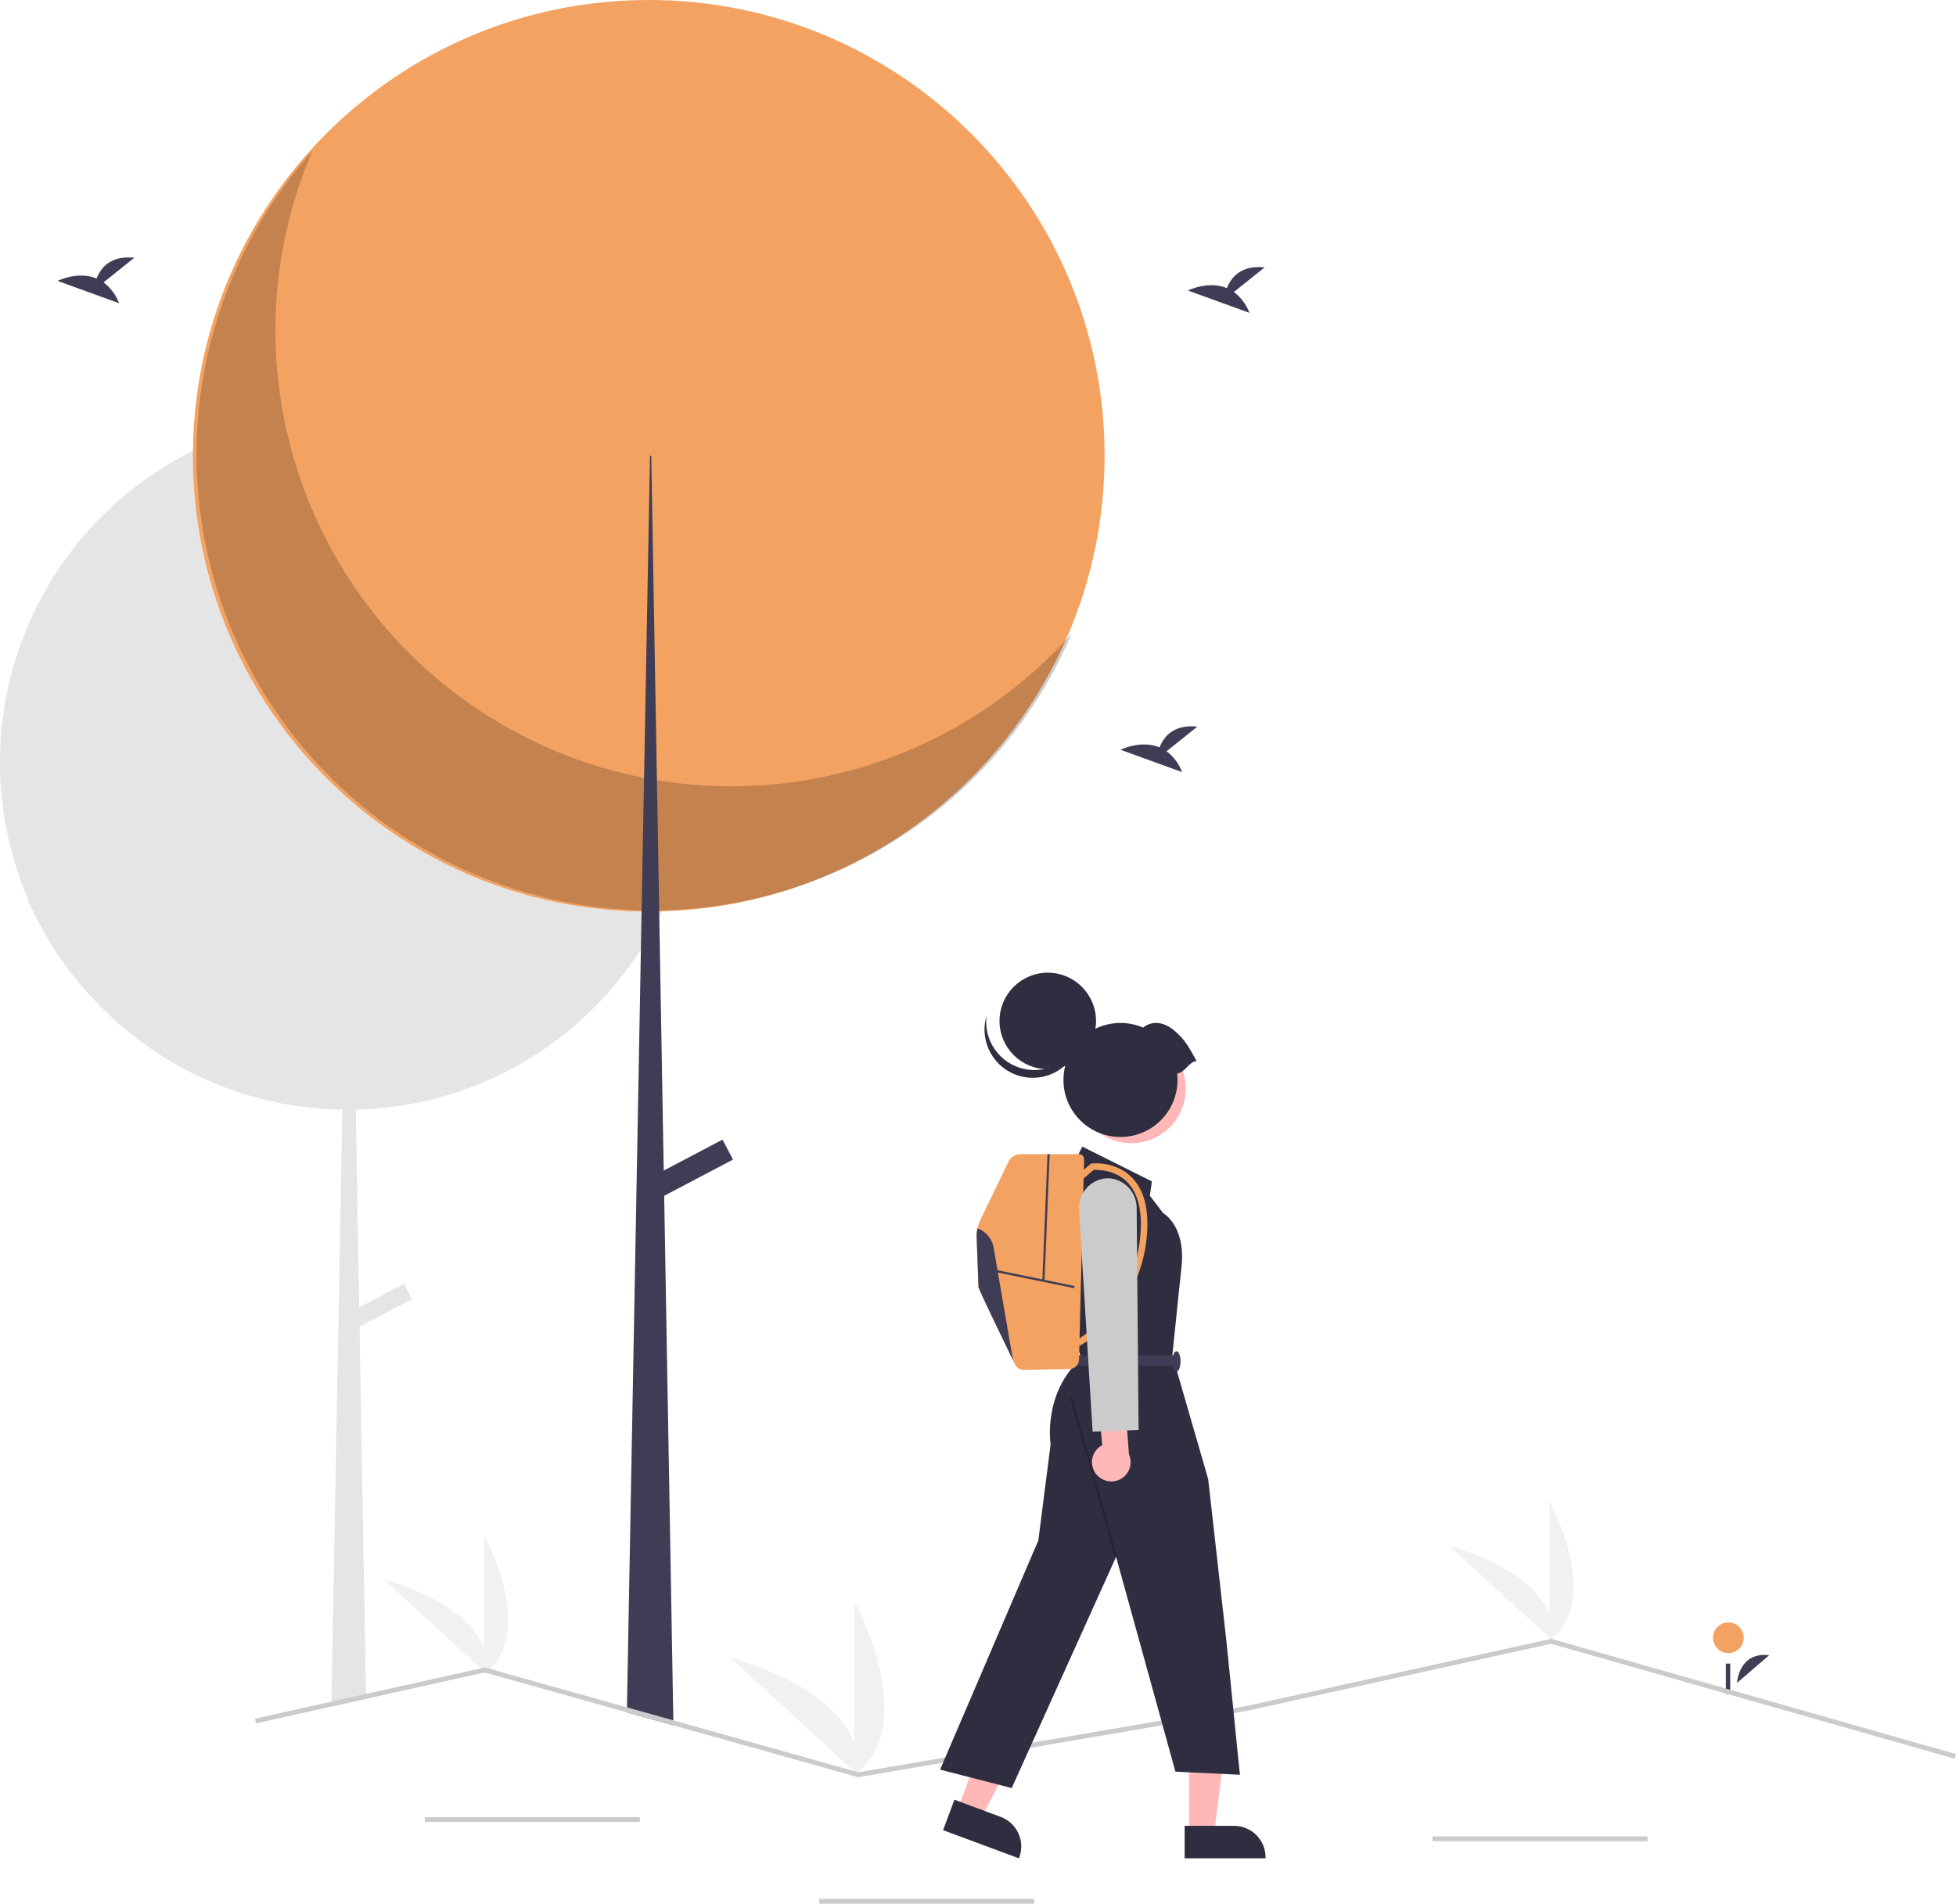
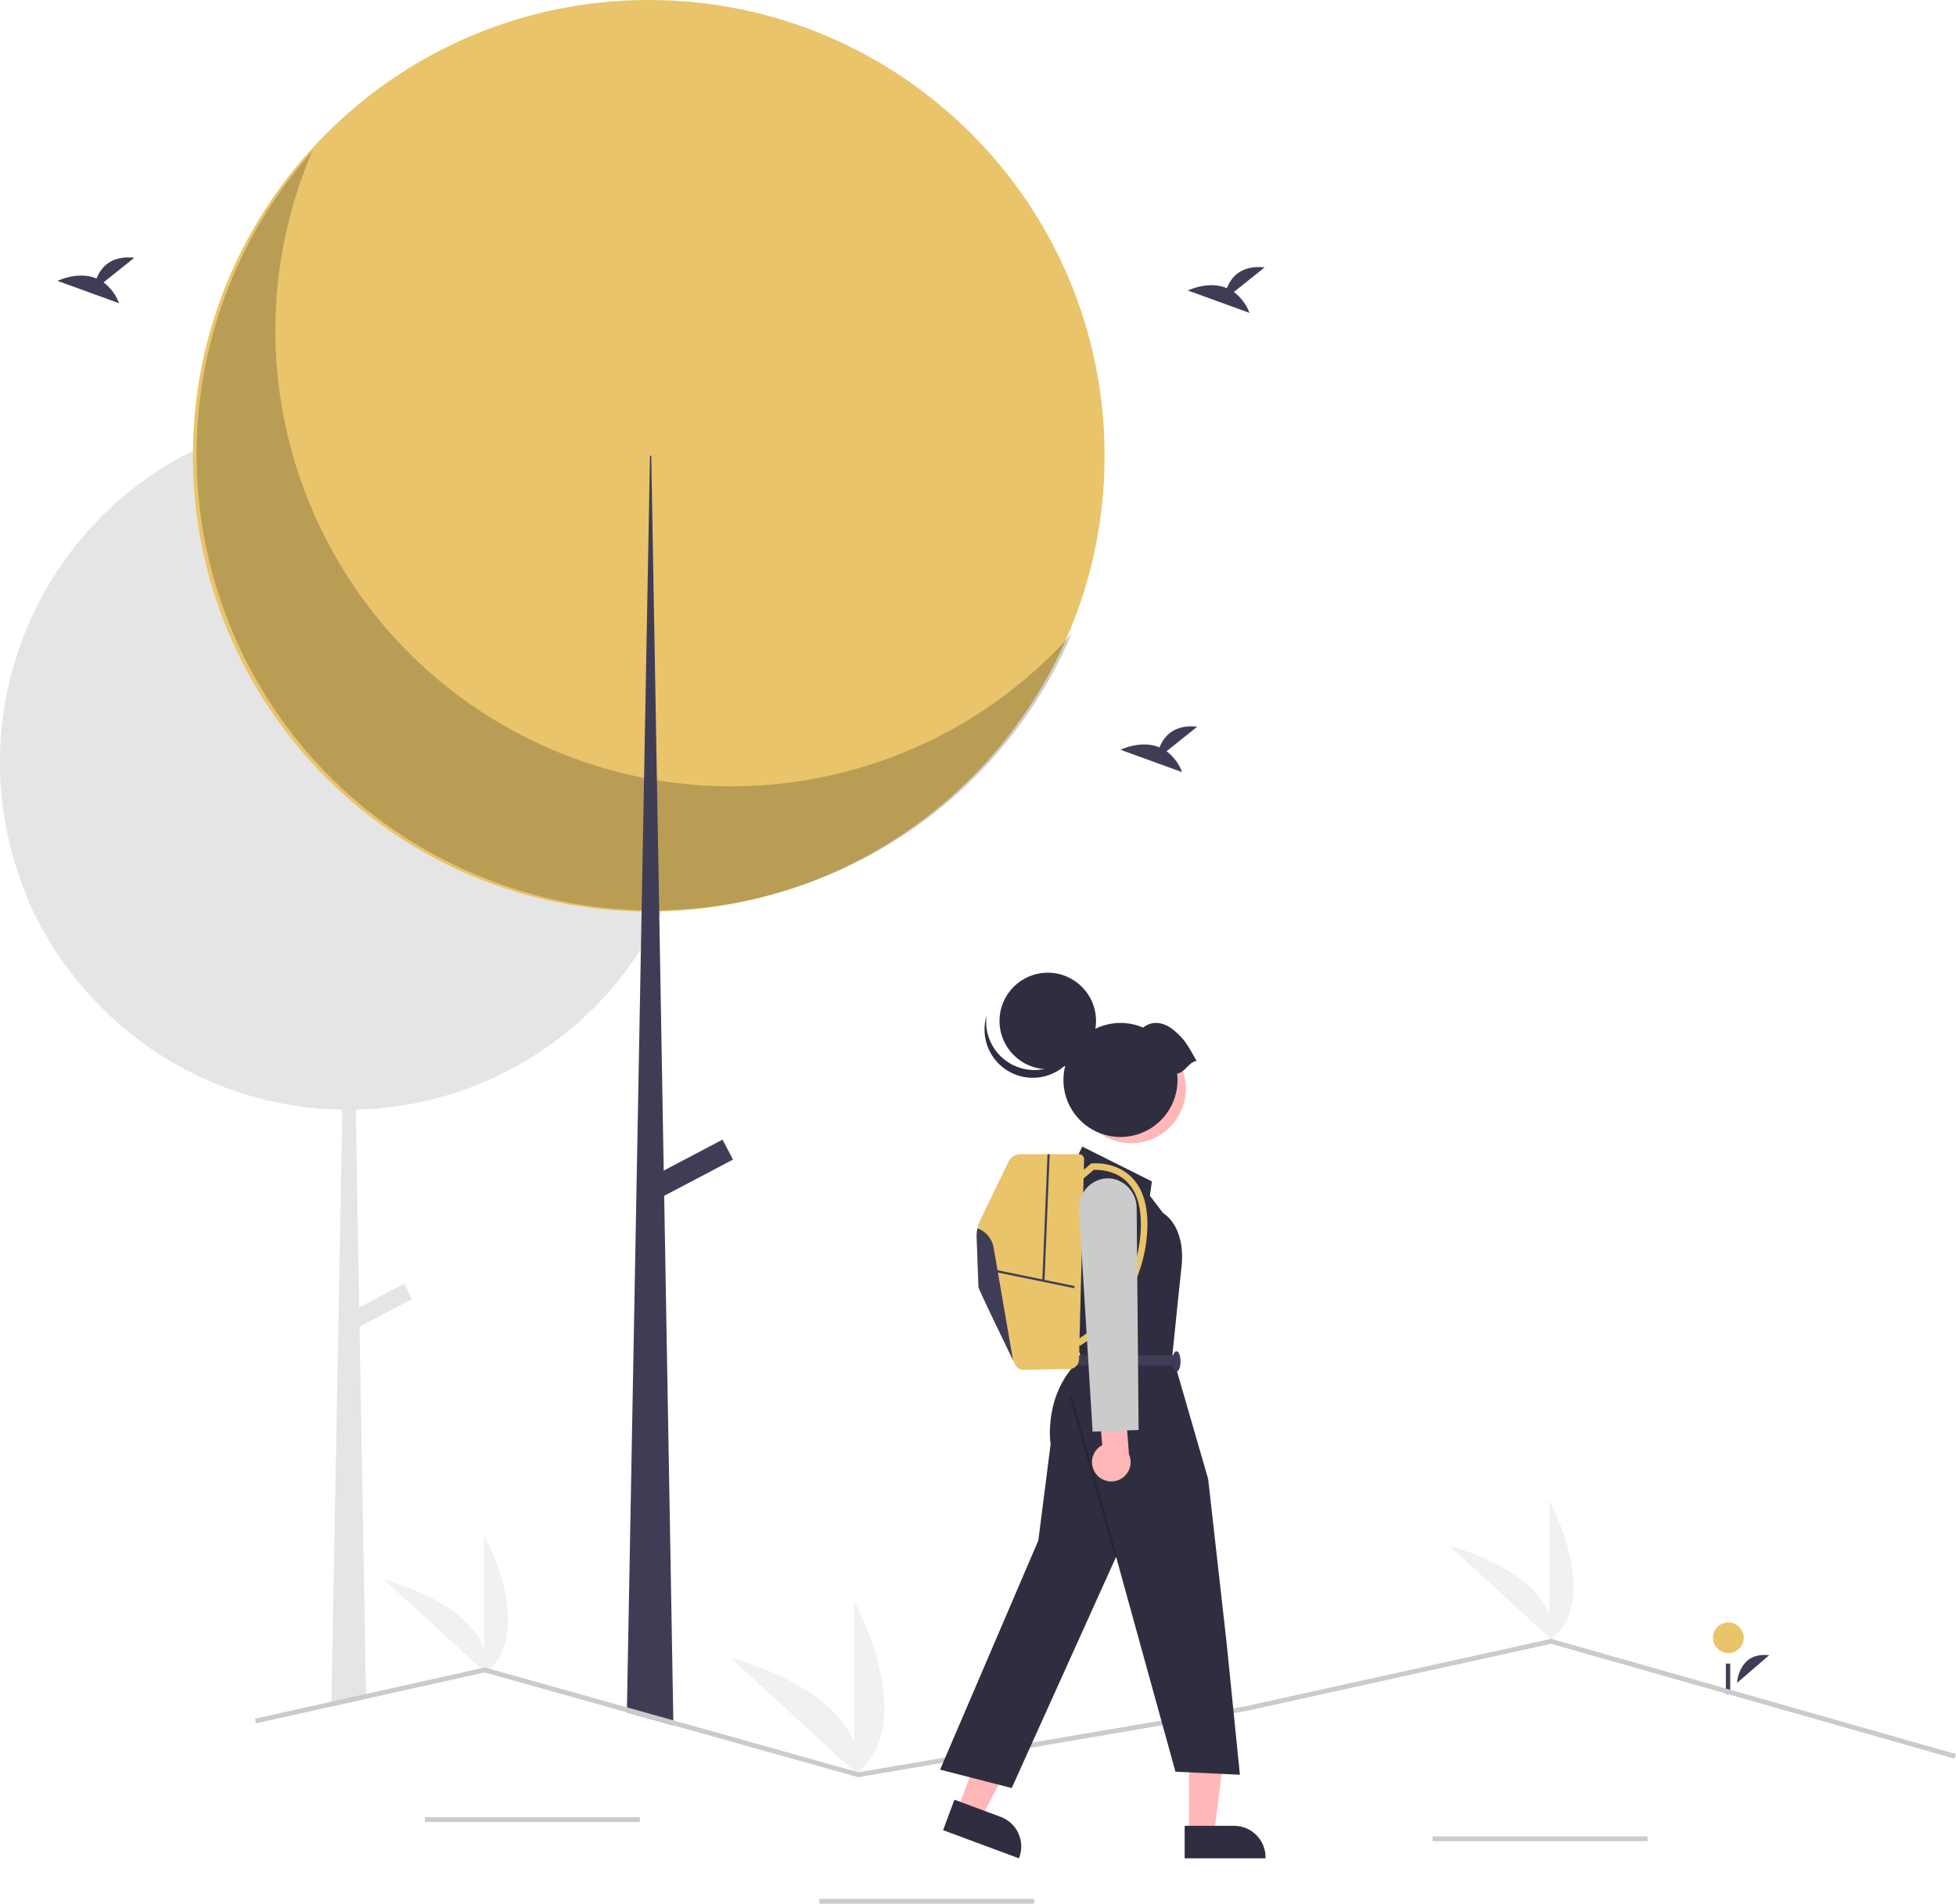
<svg xmlns="http://www.w3.org/2000/svg" id="b94fe11c-0eb8-406f-a1d9-ebff5bfd142f" data-name="Layer 1" width="813.31" height="791.716" viewBox="0 0 813.31 791.716">
  <path d="M915.604,754.032s.622-13.027,13.366-11.513" transform="translate(-193.3452 -54.14185)" fill="#3f3d56" />
-   <circle cx="718.658" cy="681.115" r="6.379" fill="#f4a261" />
+   <circle cx="718.658" cy="681.115" r="6.379" fill="#e9c46a" />
  <rect x="717.62" y="691.857" width="1.801" height="12.604" fill="#3f3d56" />
  <path d="M482.565,371.062q0,4.785-.31,9.49a143.754,143.754,0,0,1-13.47,52.19c-.06.14-.13.27-.19.4-.36.76-.73,1.52-1.11,2.27a142.036,142.036,0,0,1-7.65,13.5,144.462,144.462,0,0,1-118.56,66.72l1.43,82.24,18.65-9.82,3.33,6.33-21.84,11.5,2.67,152.74.03,2.04-14.42,3.21.03-2.05,4.54-246.18a144.175,144.175,0,0,1-102-44.38c-.91-.94-1.81-1.91-2.69-2.87-.04-.04-.07-.08-.1-.11a144.767,144.767,0,0,1-26.34-40.76c.14.16.29.31.43.47a144.642,144.642,0,0,1,68.58-186.38c.5-.25,1.01-.49,1.51-.74a144.752,144.752,0,0,1,187.53,56.93c.88,1.48,1.73,2.99,2.55,4.51A143.852,143.852,0,0,1,482.565,371.062Z" transform="translate(-193.3452 -54.14185)" fill="#e5e5e5" />
-   <circle cx="269.754" cy="189.539" r="189.539" fill="#f4a261" />
+   <circle cx="269.754" cy="189.539" r="189.539" fill="#e9c46a" />
  <path d="M323.149,117.084C281.998,213.344,326.672,324.739,422.933,365.89a189.554,189.554,0,0,0,216.045-48.204C597.831,413.95,486.438,458.631,390.174,417.484S249.23,264.944,290.377,168.68A189.556,189.556,0,0,1,323.149,117.084Z" transform="translate(-193.3452 -54.14185)" opacity="0.2" style="isolation:isolate" />
  <polygon points="280.01 717.56 260.65 712.13 260.69 710.05 266.49 394.77 266.78 379.05 266.79 378.59 267.8 323.51 269.27 243.67 269.27 243.66 270.27 189.54 270.8 189.54 271.82 248.17 273.15 324.48 274.1 378.63 274.1 379.03 274.14 381.26 274.14 381.27 275.98 486.82 276.17 497.31 279.97 715.46 280.01 717.56" fill="#3f3d56" />
  <rect x="462.578" y="535.801" width="35.408" height="9.373" transform="translate(-389.8361 231.8348) rotate(-27.76587)" fill="#3f3d56" />
  <rect x="176.669" y="755.716" width="89.372" height="2" fill="#cbcbcb" />
  <rect x="340.668" y="789.716" width="89.372" height="2" fill="#cbcbcb" />
  <rect x="595.668" y="763.716" width="89.372" height="2" fill="#cbcbcb" />
  <path d="M837.565,736.482V678.308S860.236,719.551,837.565,736.482Z" transform="translate(-193.3452 -54.14185)" fill="#f1f1f1" />
  <path d="M838.965,736.472l-42.854-39.341S841.825,708.321,838.965,736.472Z" transform="translate(-193.3452 -54.14185)" fill="#f1f1f1" />
  <path d="M394.565,750.482V692.308S417.236,733.551,394.565,750.482Z" transform="translate(-193.3452 -54.14185)" fill="#f1f1f1" />
  <path d="M395.965,750.472l-42.854-39.341S398.825,722.321,395.965,750.472Z" transform="translate(-193.3452 -54.14185)" fill="#f1f1f1" />
  <path d="M548.565,792.482v-72.34S576.757,771.428,548.565,792.482Z" transform="translate(-193.3452 -54.14185)" fill="#f1f1f1" />
  <path d="M550.306,792.469,497.017,743.548S553.862,757.463,550.306,792.469Z" transform="translate(-193.3452 -54.14185)" fill="#f1f1f1" />
  <polygon points="813.31 729.49 812.76 731.42 644.93 683.62 518.5 711.49 356.81 739.11 356.59 739.05 280.01 717.56 260.65 712.13 201.52 695.53 152.2 706.52 137.78 709.73 106.43 716.72 106 714.77 137.81 707.68 152.17 704.48 201.58 693.47 201.82 693.53 260.69 710.05 279.97 715.46 356.91 737.06 518.11 709.53 644.99 681.56 645.24 681.62 813.31 729.49" fill="#cbcbcb" />
  <path d="M706.396,175.579l12.795-10.233c-9.94-1.097-14.024,4.324-15.695,8.615-7.765-3.224-16.219,1.001-16.219,1.001l25.6,9.294A19.372,19.372,0,0,0,706.396,175.579Z" transform="translate(-193.3452 -54.14185)" fill="#3f3d56" />
  <path d="M236.396,171.579l12.795-10.233c-9.94-1.097-14.024,4.324-15.695,8.615-7.765-3.224-16.219,1.001-16.219,1.001l25.6,9.294A19.372,19.372,0,0,0,236.396,171.579Z" transform="translate(-193.3452 -54.14185)" fill="#3f3d56" />
  <path d="M678.396,366.579l12.795-10.233c-9.94-1.097-14.024,4.324-15.695,8.615-7.765-3.224-16.219,1.001-16.219,1.001l25.6,9.294A19.372,19.372,0,0,0,678.396,366.579Z" transform="translate(-193.3452 -54.14185)" fill="#3f3d56" />
  <polygon points="398.156 752.578 407.935 756.211 426.602 720.221 412.169 714.859 398.156 752.578" fill="#ffb7b7" />
  <path d="M590.193,802.6l19.258,7.155.001 0a13.093,13.093,0,0,1,7.713,16.833l-.148.399L585.485,815.272Z" transform="translate(-193.3452 -54.14185)" fill="#2f2e41" />
  <polygon points="494.392 762.733 504.824 762.732 509.787 722.494 494.39 722.495 494.392 762.733" fill="#ffb7b7" />
  <path d="M685.927,813.469l20.545-.001h.001A13.093,13.093,0,0,1,719.565,826.56v.425l-33.638.001Z" transform="translate(-193.3452 -54.14185)" fill="#2f2e41" />
  <path d="M639.975,537.805l3.404-6.807,28.931,14.466-.851,5.956,5.531,7.233s9.36,5.106,7.658,22.124l-1.702,16.168-2.127,20.848,14.891,51.481,7.658,68.074L708.9,792.231l-26.804-1.276-24.677-89.347-43.397,96.154L584.24,790.104l40.844-95.303,5.106-39.993s-3.404-21.273,12.764-35.739l-2.553-7.658V601.973l-8.509-45.022Z" transform="translate(-193.3452 -54.14185)" fill="#2f2e41" />
  <rect x="647.559" y="633.941" width="1" height="68.961" transform="translate(-350.4604 146.8801) rotate(-15.75119)" opacity="0.2" />
  <rect x="640.826" y="617.792" width="41.695" height="4.255" transform="translate(1130.002 1185.697) rotate(-180)" fill="#3f3d56" />
  <ellipse cx="489.176" cy="566.203" rx="1.702" ry="4.255" fill="#3f3d56" />
  <circle cx="663.719" cy="506.898" r="22.682" transform="translate(-292.7662 792.0001) rotate(-61.33678)" fill="#ffb7b7" />
  <circle cx="435.665" cy="424.594" r="20.066" fill="#2f2e41" />
  <path d="M603.546,476.586a20.067,20.067,0,1,0,39.143,8.229,20.067,20.067,0,0,1-39.143-8.229Z" transform="translate(-193.3452 -54.14185)" fill="#2f2e41" />
  <path d="M682.818,500.601a23.724,23.724,0,1,1-14.157-19.1c3.963-3.196,8.876-2.205,12.87,1.167,4.517,3.813,5.857,6.433,9.36,12.705C687.446,495.857,686.263,500.117,682.818,500.601Z" transform="translate(-193.3452 -54.14185)" fill="#2f2e41" />
-   <path d="M599.444,568.812c.254,6.722.757,19.953.757,20.628,0,.712,10.031,21.48,14.364,30.419v.005c.308.63.585,1.201.83,1.704a4.028,4.028,0,0,0,3.703,2.275l18.937-.34a4.036,4.036,0,0,0,3.966-3.934l2.112-83.315a2.06,2.06,0,0,0-2.058-2.112H617.634a5.491,5.491,0,0,0-4.941,3.1l-11.721,24.25a15.499,15.499,0,0,0-1.528,7.32Z" transform="translate(-193.3452 -54.14185)" fill="#f4a261" />
-   <path d="M642.331,613.852A54.232,54.232,0,0,0,655.27,602.916a60.008,60.008,0,0,0,14.955-34.888c.963-11.072-1.234-19.303-6.53-24.463-6.732-6.559-15.894-5.606-16.281-5.562l-.41.046-6.208,5.253,1.757,2.076,5.554-4.7c1.7-.085,8.641-.103,13.712,4.856,4.667,4.565,6.584,12.054,5.696,22.258a57.308,57.308,0,0,1-14.208,33.237,52.656,52.656,0,0,1-12.29,10.44Z" transform="translate(-193.3452 -54.14185)" fill="#f4a261" />
+   <path d="M599.444,568.812c.254,6.722.757,19.953.757,20.628,0,.712,10.031,21.48,14.364,30.419v.005c.308.63.585,1.201.83,1.704a4.028,4.028,0,0,0,3.703,2.275l18.937-.34a4.036,4.036,0,0,0,3.966-3.934l2.112-83.315a2.06,2.06,0,0,0-2.058-2.112H617.634a5.491,5.491,0,0,0-4.941,3.1l-11.721,24.25a15.499,15.499,0,0,0-1.528,7.32Z" transform="translate(-193.3452 -54.14185)" fill="#e9c46a" />
+   <path d="M642.331,613.852A54.232,54.232,0,0,0,655.27,602.916a60.008,60.008,0,0,0,14.955-34.888c.963-11.072-1.234-19.303-6.53-24.463-6.732-6.559-15.894-5.606-16.281-5.562l-.41.046-6.208,5.253,1.757,2.076,5.554-4.7c1.7-.085,8.641-.103,13.712,4.856,4.667,4.565,6.584,12.054,5.696,22.258a57.308,57.308,0,0,1-14.208,33.237,52.656,52.656,0,0,1-12.29,10.44Z" transform="translate(-193.3452 -54.14185)" fill="#e9c46a" />
  <rect x="623.091" y="569.151" width="0.906" height="33.78" transform="translate(-269.3066 1024.791) rotate(-78.39377)" fill="#3f3d56" />
  <rect x="601.931" y="560.014" width="52.695" height="0.907" transform="translate(-150.6921 1111.222) rotate(-87.66255)" fill="#3f3d56" />
  <path d="M599.444,568.812c.254,6.722.757,19.953.757,20.628,0,.712,10.031,21.48,14.364,30.419l-8.077-46.899a10.338,10.338,0,0,0-6.713-7.973A15.214,15.214,0,0,0,599.444,568.812Z" transform="translate(-193.3452 -54.14185)" fill="#3f3d56" />
  <path d="M649.07,667.1a7.979,7.979,0,0,1,2.595-11.957l-1.642-18.16,10.792-3.689,1.958,25.677a8.022,8.022,0,0,1-13.704,8.128Z" transform="translate(-193.3452 -54.14185)" fill="#ffb7b7" />
  <path d="M642.006,557.5a12.45,12.45,0,0,1,8.422-12.742,11.309,11.309,0,0,1,7.113.006,12.449,12.449,0,0,1,8.433,11.849l.809,92.222-19.123.693Z" transform="translate(-193.3452 -54.14185)" fill="#cbcbcb" />
</svg>
